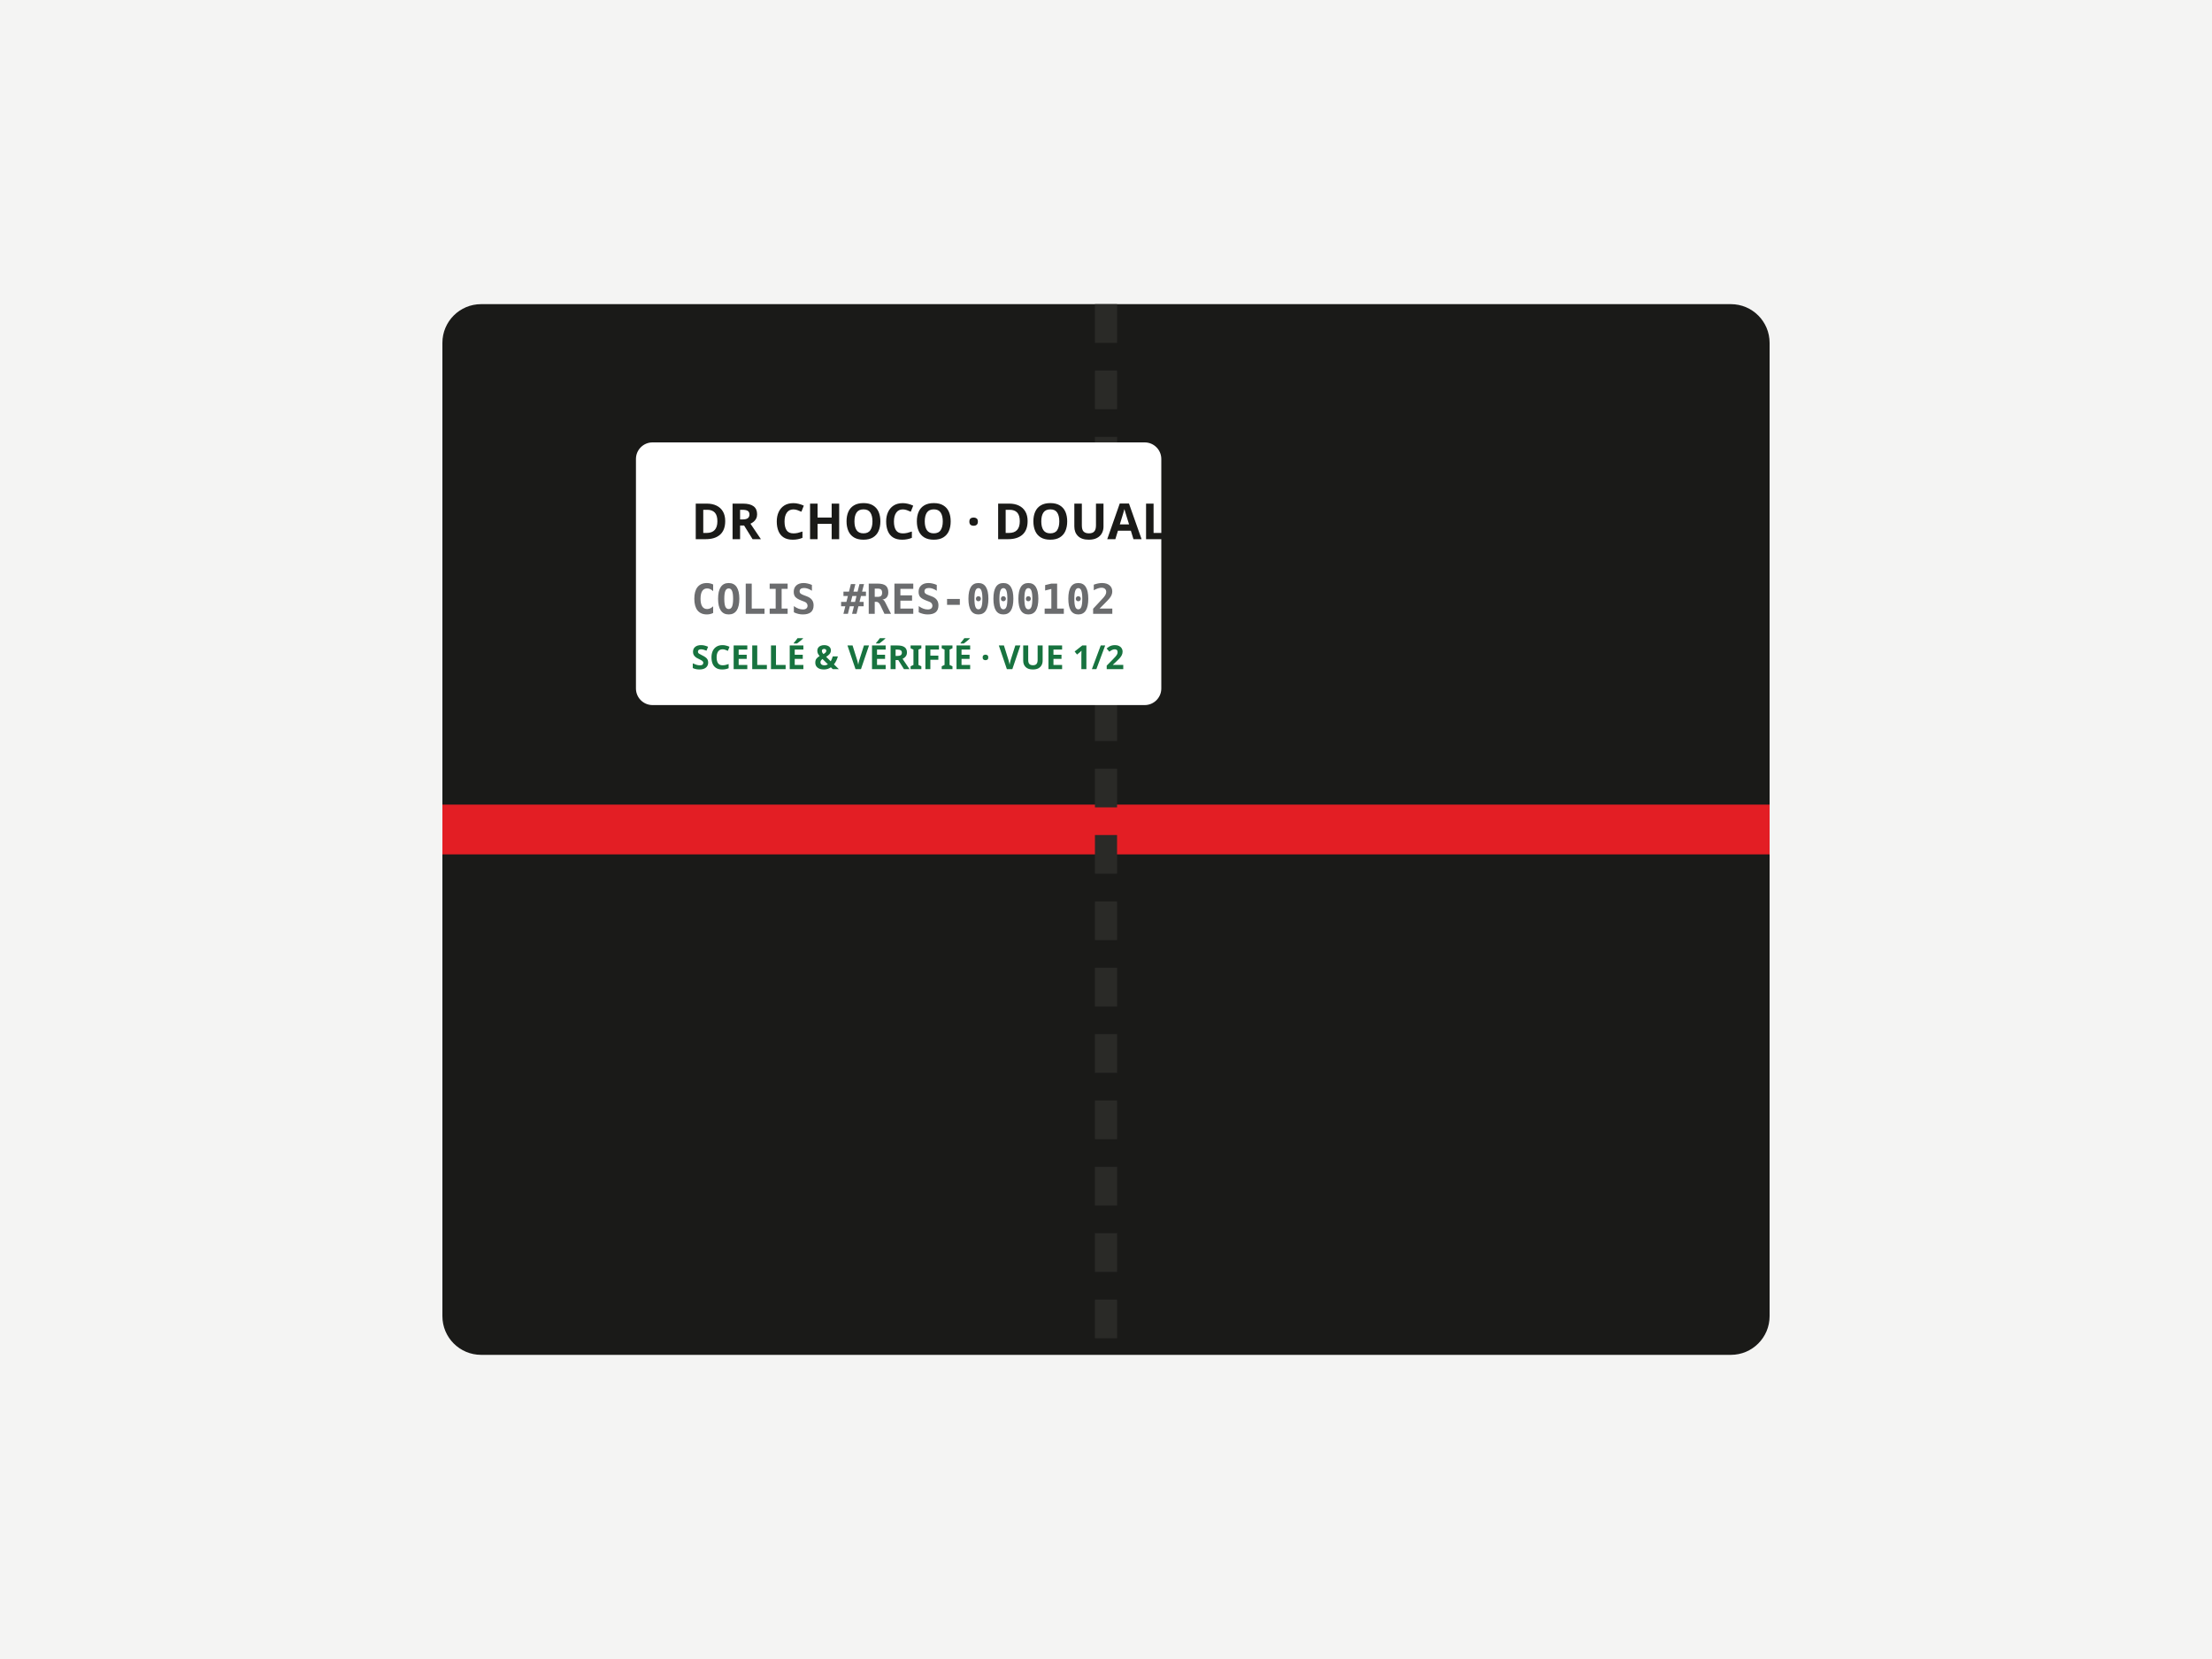
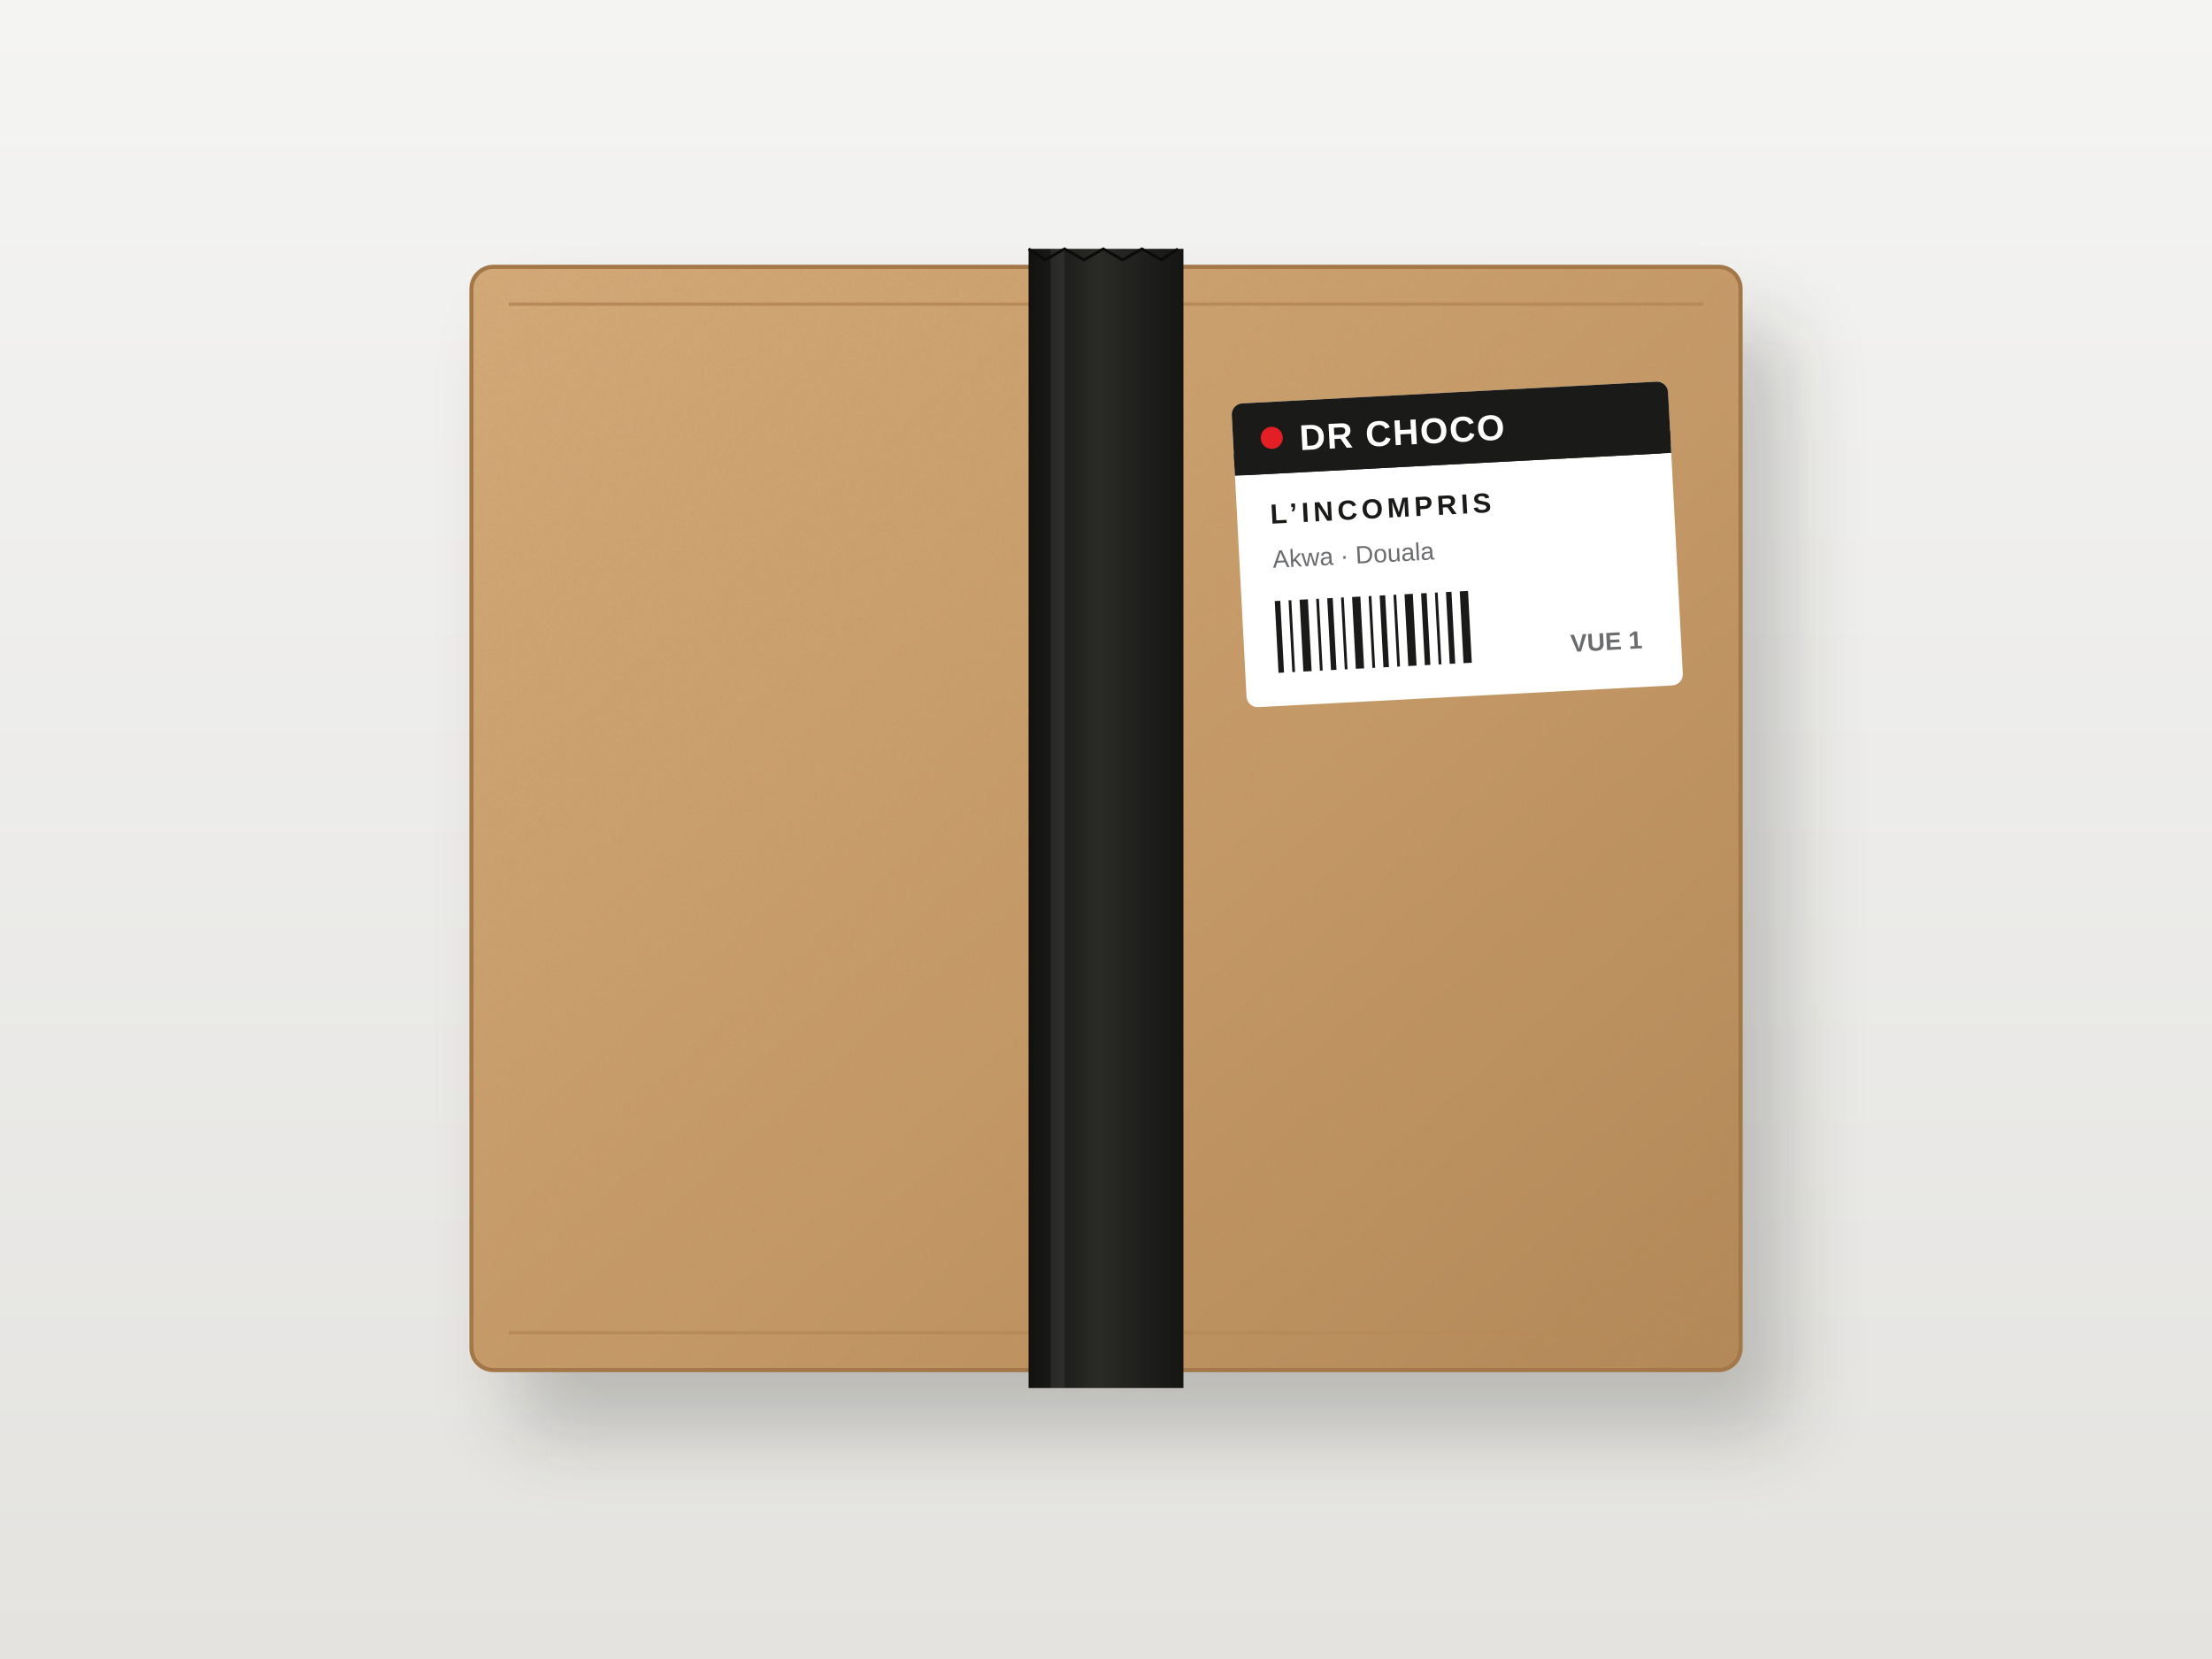
- <svg xmlns="http://www.w3.org/2000/svg" viewBox="0 0 800 600" width="800" height="600">
-   <rect width="800" height="600" fill="#F4F4F3" />
-   <rect x="160" y="110" width="480" height="380" rx="14" fill="#1A1A18" />
-   <line x1="160" y1="300" x2="640" y2="300" stroke="#E31E24" stroke-width="18" />
-   <line x1="400" y1="110" x2="400" y2="490" stroke="#2A2A27" stroke-width="8" stroke-dasharray="14 10" />
-   <rect x="230" y="160" width="190" height="95" rx="6" fill="#FFFFFF" />
-   <text x="250" y="195" fill="#1A1A18" font-family="sans-serif" font-weight="800" font-size="18">DR CHOCO · DOUALA</text>
-   <text x="250" y="222" fill="#6B6C6E" font-family="monospace" font-weight="700" font-size="15">COLIS #RES-000102</text>
-   <text x="250" y="242" fill="#17733F" font-family="sans-serif" font-weight="700" font-size="12">SCELLÉ &amp; VÉRIFIÉ · VUE 1/2</text>
+ <svg xmlns="http://www.w3.org/2000/svg" viewBox="0 0 800 600" width="800" height="600" role="img" aria-label="Colis kraft vu de dessus, ruban noir et étiquette DR CHOCO">
+   <defs>
+     <linearGradient id="bg" x1="0" y1="0" x2="0" y2="1">
+       <stop offset="0" stop-color="#F4F4F3" />
+       <stop offset="1" stop-color="#E4E3E0" />
+     </linearGradient>
+     <linearGradient id="kraft" x1="0" y1="0" x2="1" y2="1">
+       <stop offset="0" stop-color="#D6AB78" />
+       <stop offset="0.55" stop-color="#C79A66" />
+       <stop offset="1" stop-color="#B58856" />
+     </linearGradient>
+     <linearGradient id="tape" x1="0" y1="0" x2="1" y2="0">
+       <stop offset="0" stop-color="#111110" />
+       <stop offset="0.45" stop-color="#2A2A27" />
+       <stop offset="1" stop-color="#151514" />
+     </linearGradient>
+     <filter id="grain" x="0" y="0" width="100%" height="100%">
+       <feTurbulence type="fractalNoise" baseFrequency="0.9" numOctaves="2" seed="4" result="n" />
+       <feColorMatrix in="n" type="matrix" values="0 0 0 0 0.35  0 0 0 0 0.24  0 0 0 0 0.12  0 0 0 0.16 0" />
+       <feComposite in2="SourceGraphic" operator="in" />
+     </filter>
+     <filter id="shadow" x="-20%" y="-20%" width="140%" height="140%">
+       <feGaussianBlur stdDeviation="14" />
+     </filter>
+   </defs>
+   <rect width="800" height="600" fill="url(#bg)" />
+   <rect x="186" y="118" width="460" height="400" rx="10" fill="#1A1A18" opacity="0.22" filter="url(#shadow)" />
+   <rect x="170" y="96" width="460" height="400" rx="8" fill="url(#kraft)" />
+   <rect x="170" y="96" width="460" height="400" rx="8" fill="#C79A66" filter="url(#grain)" />
+   <rect x="170.5" y="96.5" width="459" height="399" rx="8" fill="none" stroke="#A47748" stroke-width="1.5" />
+   <line x1="400" y1="96" x2="400" y2="496" stroke="#9E7246" stroke-width="2" />
+   <path d="M184 110 H386 M414 110 H616 M184 482 H386 M414 482 H616" stroke="#B88A58" stroke-width="1.2" />
+   <rect x="372" y="90" width="56" height="412" fill="url(#tape)" />
+   <rect x="380" y="90" width="5" height="412" fill="#FFFFFF" opacity="0.07" />
+   <path d="M372 90 l6 4 l7 -4 l7 4 l7 -4 l7 4 l7 -4 l7 4 l6 -4" fill="none" stroke="#0B0B0A" stroke-width="1" />
+   <g transform="rotate(-3 525 196)">
+     <rect x="448" y="142" width="158" height="110" rx="4" fill="#FFFFFF" />
+     <rect x="448" y="142" width="158" height="26" rx="4" fill="#1A1A18" />
+     <rect x="448" y="160" width="158" height="8" fill="#1A1A18" />
+     <circle cx="462" cy="155" r="4" fill="#E31E24" />
+     <text x="472" y="160" fill="#FFFFFF" font-family="Arial, Helvetica, sans-serif" font-weight="800" font-size="13" letter-spacing="0.5">DR CHOCO</text>
+     <text x="460" y="186" fill="#1A1A18" font-family="Arial, Helvetica, sans-serif" font-weight="700" font-size="10" letter-spacing="1.5">L’INCOMPRIS</text>
+     <text x="460" y="202" fill="#6B6C6E" font-family="Arial, Helvetica, sans-serif" font-size="9">Akwa · Douala</text>
+     <g fill="#1A1A18">
+       <rect x="460" y="214" width="2" height="26" />
+       <rect x="465" y="214" width="1" height="26" />
+       <rect x="469" y="214" width="3" height="26" />
+       <rect x="475" y="214" width="1" height="26" />
+       <rect x="479" y="214" width="2" height="26" />
+       <rect x="484" y="214" width="1" height="26" />
+       <rect x="488" y="214" width="3" height="26" />
+       <rect x="494" y="214" width="1" height="26" />
+       <rect x="498" y="214" width="2" height="26" />
+       <rect x="503" y="214" width="1" height="26" />
+       <rect x="507" y="214" width="3" height="26" />
+       <rect x="513" y="214" width="2" height="26" />
+       <rect x="518" y="214" width="1" height="26" />
+       <rect x="522" y="214" width="2" height="26" />
+       <rect x="527" y="214" width="3" height="26" />
+     </g>
+     <text x="592" y="238" text-anchor="end" fill="#6B6C6E" font-family="Arial, Helvetica, sans-serif" font-weight="700" font-size="9">VUE 1</text>
+   </g>
</svg>
